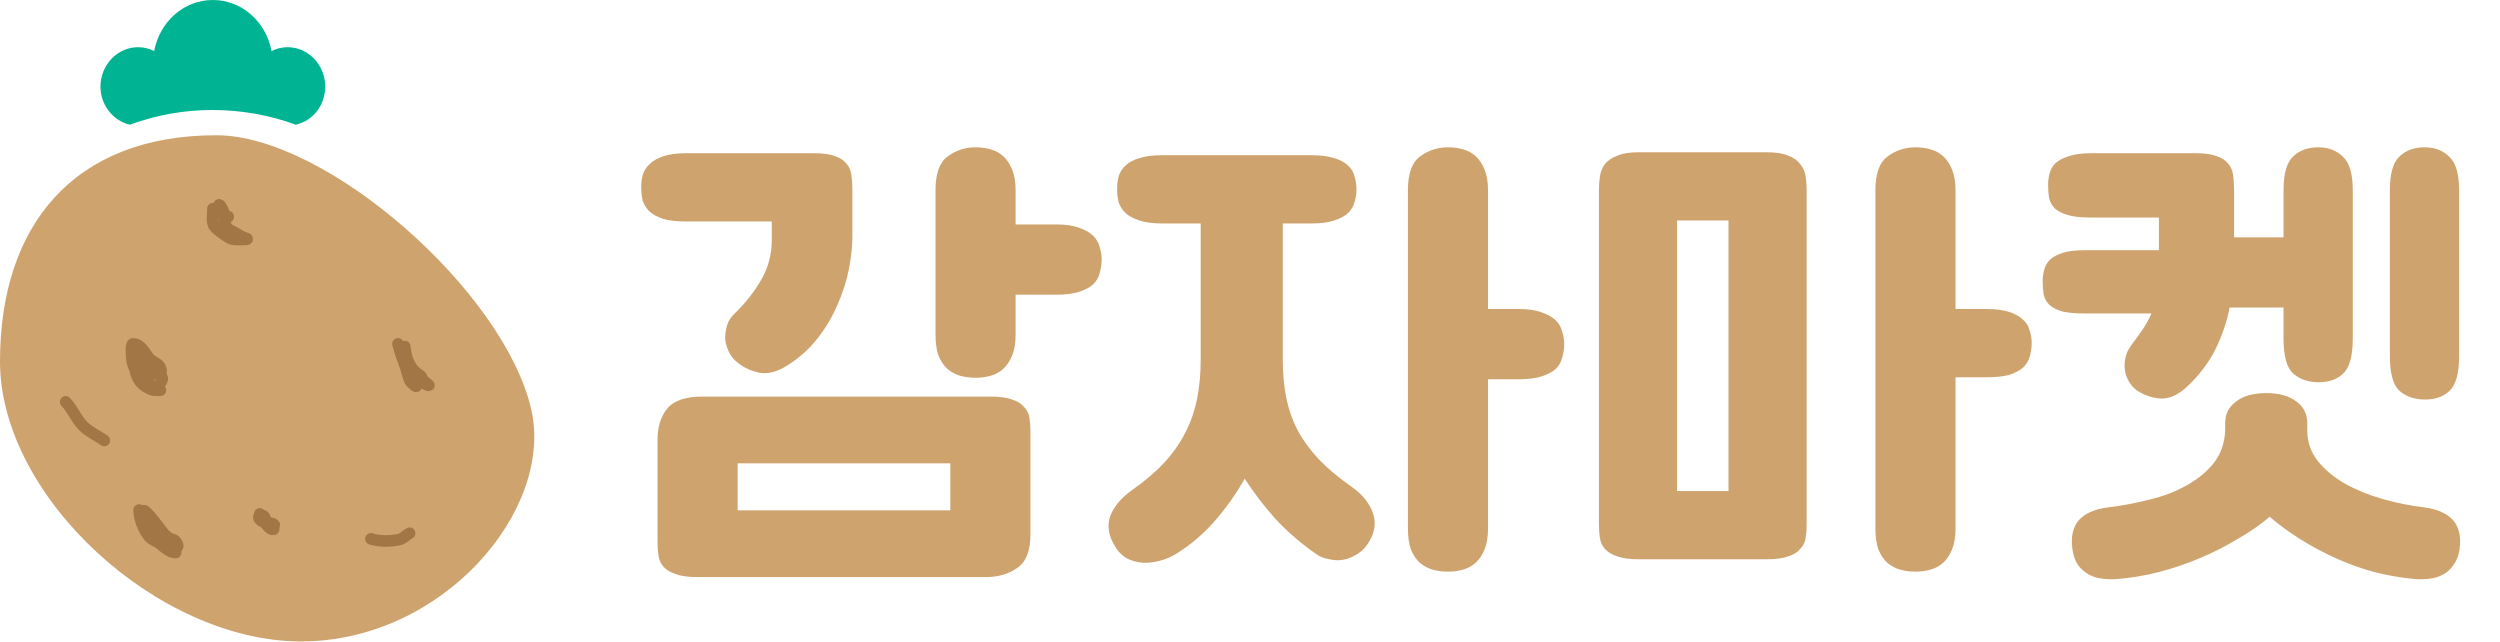
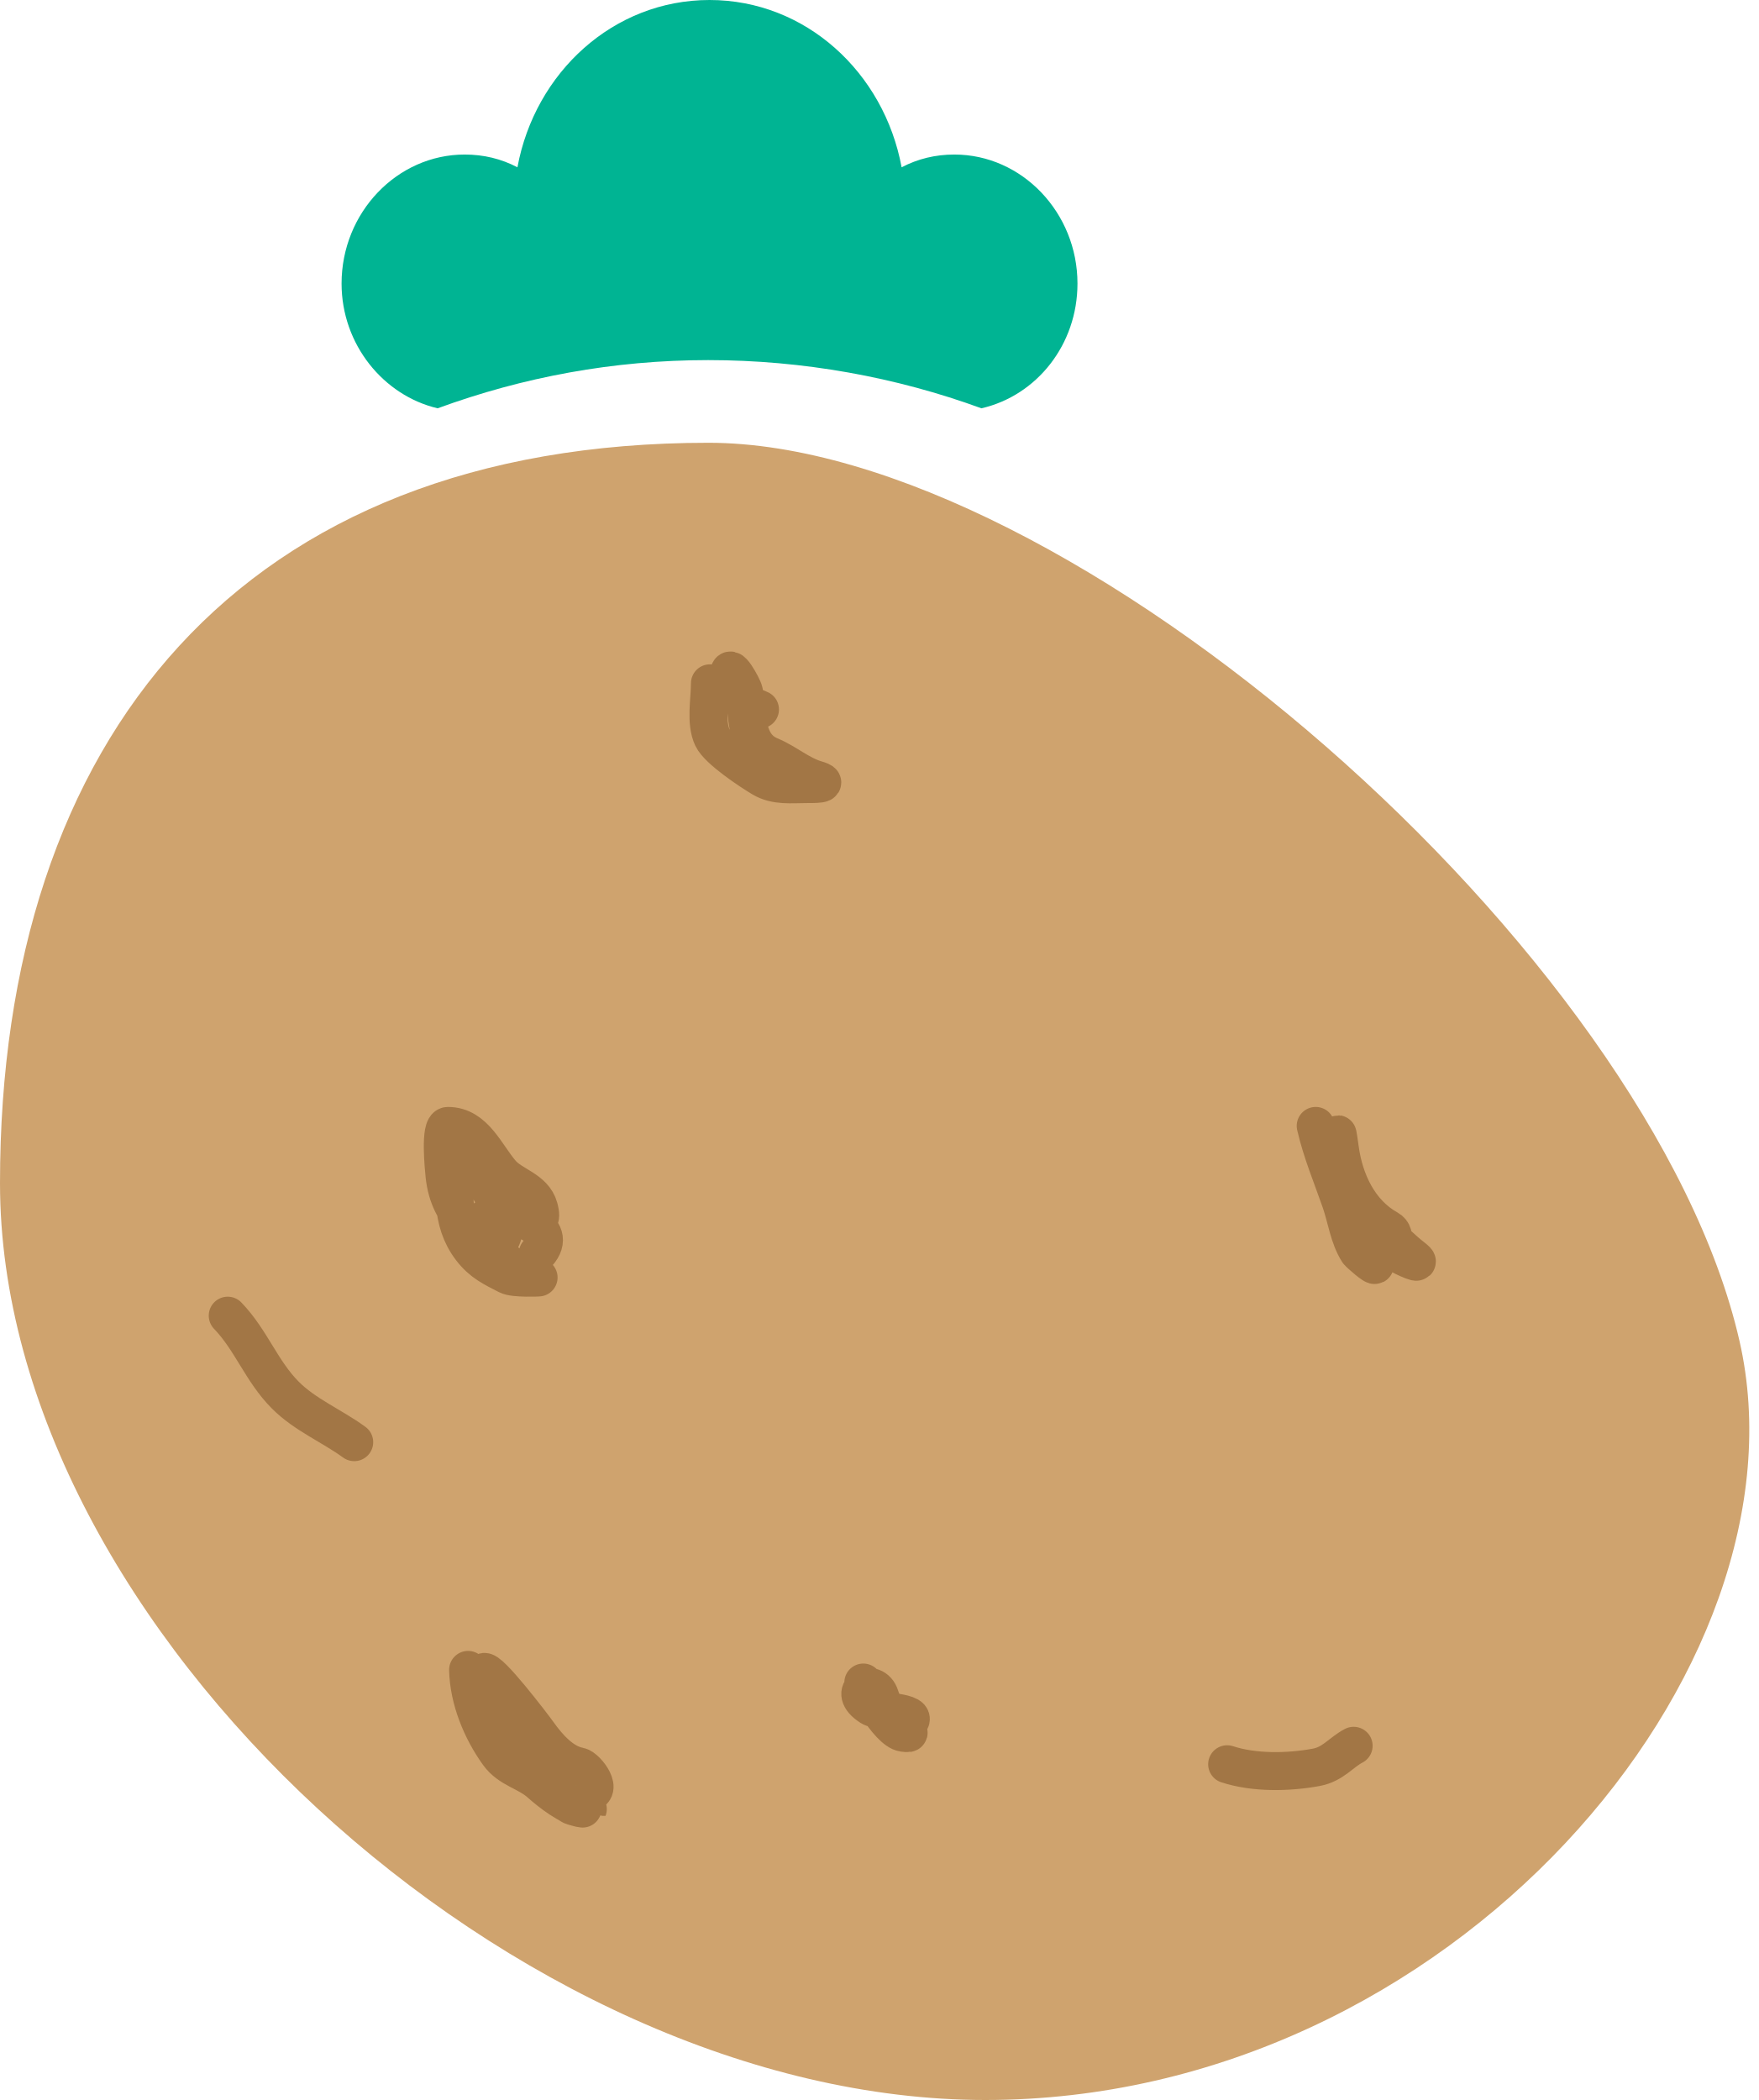
- <svg xmlns="http://www.w3.org/2000/svg" width="647" height="166" viewBox="0 0 647 166" fill="none">
-   <path d="M180.536 149.352C178.147 149.352 176.269 149.096 174.904 148.584C173.539 148.157 172.472 147.517 171.704 146.664C171.021 145.896 170.595 144.957 170.424 143.848C170.253 142.824 170.168 141.672 170.168 140.392V113.768C170.168 110.525 170.979 107.88 172.6 105.832C174.307 103.699 177.379 102.632 181.816 102.632H256.312C258.701 102.632 260.579 102.888 261.944 103.4C263.309 103.827 264.333 104.467 265.016 105.32C265.784 106.088 266.253 107.027 266.424 108.136C266.595 109.16 266.68 110.312 266.68 111.592V138.216C266.68 142.483 265.571 145.384 263.352 146.92C261.133 148.541 258.36 149.352 255.032 149.352H180.536ZM210.744 39.656C213.048 39.656 214.84 39.912 216.12 40.424C217.4 40.851 218.381 41.491 219.064 42.344C219.747 43.112 220.173 44.093 220.344 45.288C220.515 46.483 220.6 47.848 220.6 49.384V61.16C220.6 63.72 220.301 66.536 219.704 69.608C219.107 72.68 218.125 75.752 216.76 78.824C215.48 81.896 213.731 84.84 211.512 87.656C209.379 90.387 206.733 92.733 203.576 94.696C201.101 96.232 198.797 96.829 196.664 96.488C194.531 96.061 192.696 95.251 191.16 94.056C190.221 93.373 189.453 92.52 188.856 91.496C188.259 90.387 187.875 89.235 187.704 88.04C187.619 86.845 187.747 85.651 188.088 84.456C188.429 83.176 189.112 82.067 190.136 81.128C192.867 78.483 195.128 75.624 196.92 72.552C198.797 69.395 199.736 65.896 199.736 62.056V57.32H177.592C175.203 57.32 173.24 57.107 171.704 56.68C170.168 56.168 168.973 55.528 168.12 54.76C167.267 53.907 166.669 52.968 166.328 51.944C166.072 50.835 165.944 49.64 165.944 48.36C165.944 47.336 166.072 46.312 166.328 45.288C166.669 44.179 167.267 43.24 168.12 42.472C168.973 41.619 170.168 40.936 171.704 40.424C173.24 39.912 175.203 39.656 177.592 39.656H210.744ZM242.104 49.256C242.104 44.989 243.128 42.088 245.176 40.552C247.309 38.931 249.741 38.12 252.472 38.12C253.837 38.12 255.117 38.291 256.312 38.632C257.592 38.973 258.701 39.571 259.64 40.424C260.579 41.277 261.347 42.429 261.944 43.88C262.541 45.331 262.84 47.123 262.84 49.256V58.088H273.464C275.853 58.088 277.816 58.387 279.352 58.984C280.888 59.496 282.083 60.179 282.936 61.032C283.789 61.885 284.344 62.867 284.6 63.976C284.941 65 285.112 66.024 285.112 67.048C285.112 68.328 284.941 69.523 284.6 70.632C284.344 71.741 283.789 72.723 282.936 73.576C282.083 74.344 280.888 74.984 279.352 75.496C277.816 76.008 275.853 76.264 273.464 76.264H262.84V86.504C262.84 88.723 262.541 90.557 261.944 92.008C261.347 93.459 260.579 94.611 259.64 95.464C258.701 96.317 257.592 96.915 256.312 97.256C255.117 97.597 253.837 97.768 252.472 97.768C251.107 97.768 249.784 97.597 248.504 97.256C247.309 96.915 246.2 96.317 245.176 95.464C244.237 94.611 243.469 93.459 242.872 92.008C242.36 90.557 242.104 88.723 242.104 86.504V49.256ZM190.904 119.912V132.072H245.944V119.912H190.904ZM289.105 49.128C289.105 47.848 289.233 46.696 289.489 45.672C289.83 44.563 290.428 43.624 291.281 42.856C292.134 42.003 293.329 41.363 294.865 40.936C296.401 40.424 298.364 40.168 300.753 40.168H339.409C341.798 40.168 343.761 40.424 345.297 40.936C346.833 41.363 348.028 42.003 348.881 42.856C349.734 43.624 350.289 44.563 350.545 45.672C350.886 46.696 351.057 47.848 351.057 49.128C351.057 50.152 350.886 51.219 350.545 52.328C350.289 53.352 349.734 54.291 348.881 55.144C348.028 55.912 346.833 56.552 345.297 57.064C343.761 57.576 341.798 57.832 339.409 57.832H331.985V93.032C331.985 96.616 332.284 99.901 332.881 102.888C333.478 105.875 334.46 108.691 335.825 111.336C337.19 113.896 339.025 116.413 341.329 118.888C343.633 121.277 346.492 123.667 349.905 126.056C352.636 128.019 354.428 130.237 355.281 132.712C356.22 135.187 355.836 137.789 354.129 140.52C353.19 141.971 352.038 143.037 350.673 143.72C349.393 144.488 347.985 144.915 346.449 145C345.51 145 344.529 144.872 343.505 144.616C342.481 144.445 341.5 144.019 340.561 143.336C336.636 140.605 333.137 137.576 330.065 134.248C327.078 130.92 324.433 127.464 322.129 123.88C319.91 127.805 317.35 131.432 314.449 134.76C311.548 138.088 308.262 140.904 304.593 143.208C302.289 144.659 299.729 145.469 296.913 145.64C295.462 145.725 293.969 145.469 292.433 144.872C290.897 144.275 289.617 143.123 288.593 141.416C286.886 138.685 286.46 136.083 287.313 133.608C288.252 131.133 290.086 128.915 292.817 126.952C296.23 124.563 299.089 122.131 301.393 119.656C303.697 117.096 305.532 114.451 306.897 111.72C308.262 108.989 309.244 106.088 309.841 103.016C310.438 99.944 310.737 96.616 310.737 93.032V57.832H300.753C298.364 57.832 296.401 57.576 294.865 57.064C293.329 56.552 292.134 55.912 291.281 55.144C290.428 54.291 289.83 53.352 289.489 52.328C289.233 51.219 289.105 50.152 289.105 49.128ZM364.369 49.256C364.369 44.989 365.393 42.088 367.441 40.552C369.574 38.931 372.006 38.12 374.737 38.12C376.102 38.12 377.382 38.291 378.577 38.632C379.857 38.973 380.966 39.571 381.905 40.424C382.844 41.277 383.612 42.429 384.209 43.88C384.806 45.331 385.105 47.123 385.105 49.256V79.976H393.169C395.558 79.976 397.521 80.275 399.057 80.872C400.593 81.384 401.788 82.067 402.641 82.92C403.494 83.773 404.049 84.755 404.305 85.864C404.646 86.888 404.817 87.912 404.817 88.936C404.817 90.216 404.646 91.411 404.305 92.52C404.049 93.629 403.494 94.611 402.641 95.464C401.788 96.232 400.593 96.872 399.057 97.384C397.521 97.896 395.558 98.152 393.169 98.152H385.105V136.68C385.105 138.899 384.806 140.733 384.209 142.184C383.612 143.635 382.844 144.787 381.905 145.64C380.966 146.493 379.857 147.091 378.577 147.432C377.382 147.773 376.102 147.944 374.737 147.944C373.372 147.944 372.049 147.773 370.769 147.432C369.574 147.091 368.465 146.493 367.441 145.64C366.502 144.787 365.734 143.635 365.137 142.184C364.625 140.733 364.369 138.899 364.369 136.68V49.256ZM457.194 39.4C459.583 39.4 461.461 39.699 462.826 40.296C464.191 40.808 465.215 41.533 465.898 42.472C466.666 43.411 467.135 44.477 467.306 45.672C467.477 46.781 467.562 47.976 467.562 49.256V135.784C467.562 137.064 467.477 138.216 467.306 139.24C467.135 140.349 466.666 141.288 465.898 142.056C465.215 142.909 464.191 143.549 462.826 143.976C461.461 144.488 459.583 144.744 457.194 144.744H424.17C421.781 144.744 419.903 144.488 418.538 143.976C417.173 143.549 416.106 142.909 415.338 142.056C414.655 141.288 414.229 140.349 414.058 139.24C413.887 138.216 413.802 137.064 413.802 135.784V49.256C413.802 47.976 413.887 46.781 414.058 45.672C414.229 44.477 414.655 43.411 415.338 42.472C416.106 41.533 417.173 40.808 418.538 40.296C419.903 39.699 421.781 39.4 424.17 39.4H457.194ZM485.354 49.256C485.354 44.989 486.378 42.088 488.426 40.552C490.559 38.931 492.991 38.12 495.722 38.12C497.087 38.12 498.367 38.291 499.562 38.632C500.842 38.973 501.951 39.571 502.89 40.424C503.829 41.277 504.597 42.429 505.194 43.88C505.791 45.331 506.09 47.123 506.09 49.256V79.976H514.154C516.543 79.976 518.506 80.232 520.042 80.744C521.578 81.256 522.773 81.939 523.626 82.792C524.479 83.56 525.034 84.499 525.29 85.608C525.631 86.632 525.802 87.656 525.802 88.68C525.802 89.96 525.631 91.155 525.29 92.264C525.034 93.288 524.479 94.227 523.626 95.08C522.773 95.848 521.578 96.488 520.042 97C518.506 97.427 516.543 97.64 514.154 97.64H506.09V136.68C506.09 138.899 505.791 140.733 505.194 142.184C504.597 143.635 503.829 144.787 502.89 145.64C501.951 146.493 500.842 147.091 499.562 147.432C498.367 147.773 497.087 147.944 495.722 147.944C494.357 147.944 493.034 147.773 491.754 147.432C490.559 147.091 489.45 146.493 488.426 145.64C487.487 144.787 486.719 143.635 486.122 142.184C485.61 140.733 485.354 138.899 485.354 136.68V49.256ZM447.338 57.064H434.026V127.08H447.338V57.064ZM568.323 39.656C570.627 39.656 572.419 39.912 573.699 40.424C574.979 40.851 575.96 41.491 576.643 42.344C577.326 43.112 577.752 44.093 577.923 45.288C578.094 46.483 578.179 47.848 578.179 49.384V61.416H590.979V49.256C590.979 44.989 591.79 42.088 593.411 40.552C595.032 38.931 597.208 38.12 599.939 38.12C602.584 38.12 604.718 38.931 606.339 40.552C608.046 42.088 608.899 44.989 608.899 49.256V87.656C608.899 92.093 608.088 95.08 606.467 96.616C604.931 98.152 602.798 98.92 600.067 98.92C597.336 98.92 595.118 98.152 593.411 96.616C591.79 95.08 590.979 92.093 590.979 87.656V79.592H577.027C576.344 83.176 575.15 86.717 573.443 90.216C571.736 93.715 569.262 97 566.019 100.072C563.886 102.035 561.795 103.059 559.747 103.144C557.784 103.144 555.864 102.632 553.987 101.608C552.963 101.096 552.11 100.371 551.427 99.432C550.744 98.493 550.275 97.469 550.019 96.36C549.763 95.165 549.763 93.971 550.019 92.776C550.275 91.496 550.83 90.301 551.683 89.192C552.792 87.741 553.774 86.376 554.627 85.096C555.48 83.816 556.206 82.493 556.803 81.128H539.523C537.134 81.128 535.214 80.957 533.763 80.616C532.312 80.189 531.203 79.635 530.435 78.952C529.667 78.184 529.155 77.288 528.899 76.264C528.728 75.24 528.643 74.088 528.643 72.808C528.643 71.784 528.771 70.803 529.027 69.864C529.283 68.84 529.795 67.944 530.563 67.176C531.416 66.408 532.568 65.811 534.019 65.384C535.47 64.957 537.39 64.744 539.779 64.744H558.723V56.296H540.931C538.542 56.296 536.622 56.083 535.171 55.656C533.72 55.229 532.611 54.675 531.843 53.992C531.075 53.224 530.563 52.328 530.307 51.304C530.136 50.28 530.051 49.128 530.051 47.848C530.051 46.824 530.179 45.843 530.435 44.904C530.691 43.88 531.203 42.984 531.971 42.216C532.824 41.448 533.976 40.851 535.427 40.424C536.878 39.912 538.798 39.656 541.187 39.656H568.323ZM597.123 111.336C597.123 114.323 598.019 116.968 599.811 119.272C601.688 121.576 604.035 123.539 606.851 125.16C609.752 126.781 612.995 128.104 616.579 129.128C620.163 130.152 623.747 130.877 627.331 131.304C630.659 131.731 633.134 132.797 634.755 134.504C636.376 136.296 636.974 138.813 636.547 142.056C636.291 143.763 635.779 145.128 635.011 146.152C634.328 147.176 633.475 147.987 632.451 148.584C631.427 149.181 630.275 149.565 628.995 149.736C627.715 149.907 626.435 149.949 625.155 149.864C617.987 149.267 611.118 147.475 604.547 144.488C597.976 141.501 592.259 137.917 587.395 133.736C585.006 135.784 582.232 137.704 579.075 139.496C576.003 141.373 572.718 143.037 569.219 144.488C565.806 145.939 562.264 147.133 558.595 148.072C554.926 149.011 551.299 149.608 547.715 149.864C546.435 149.949 545.155 149.907 543.875 149.736C542.595 149.565 541.443 149.181 540.419 148.584C539.395 147.987 538.499 147.176 537.731 146.152C537.048 145.128 536.579 143.763 536.323 142.056C535.896 138.813 536.494 136.296 538.115 134.504C539.736 132.797 542.211 131.731 545.539 131.304C549.208 130.877 552.835 130.195 556.419 129.256C560.003 128.403 563.203 127.165 566.019 125.544C568.92 123.923 571.267 121.96 573.059 119.656C574.851 117.267 575.79 114.451 575.875 111.208V109.544C575.875 107.155 576.814 105.277 578.691 103.912C580.568 102.461 583.171 101.736 586.499 101.736C589.827 101.736 592.43 102.461 594.307 103.912C596.184 105.277 597.123 107.155 597.123 109.544V111.336ZM618.499 49.256C618.499 44.989 619.31 42.088 620.931 40.552C622.552 38.931 624.728 38.12 627.459 38.12C630.104 38.12 632.238 38.931 633.859 40.552C635.566 42.088 636.419 44.989 636.419 49.256V92.136C636.419 96.573 635.608 99.56 633.987 101.096C632.451 102.632 630.318 103.4 627.587 103.4C624.856 103.4 622.638 102.632 620.931 101.096C619.31 99.56 618.499 96.573 618.499 92.136V49.256Z" fill="#CFA36E" />
-   <path d="M76.578 32.276C80.962 31.267 84.17 27.233 84.17 22.414C84.17 16.81 79.786 12.216 74.439 12.216C72.943 12.216 71.553 12.552 70.269 13.224C68.879 5.716 62.677 0 55.085 0C47.493 0 41.291 5.716 39.901 13.224C38.618 12.552 37.228 12.216 35.731 12.216C30.384 12.216 26 16.81 26 22.414C26 27.233 29.315 31.267 33.592 32.276C40.329 29.81 47.493 28.465 54.978 28.465C62.463 28.465 69.841 29.81 76.578 32.276Z" fill="#00B493" />
+ <svg xmlns="http://www.w3.org/2000/svg" width="139" height="166" viewBox="0 0 139 166" fill="none">
+   <path d="M77.578 32.276C81.962 31.267 85.17 27.233 85.17 22.414C85.17 16.81 80.786 12.216 75.439 12.216C73.943 12.216 72.553 12.552 71.269 13.224C69.879 5.716 63.677 0 56.085 0C48.493 0 42.291 5.716 40.901 13.224C39.618 12.552 38.228 12.216 36.731 12.216C31.384 12.216 27 16.81 27 22.414C27 27.233 30.315 31.267 34.592 32.276C41.329 29.81 48.493 28.465 55.978 28.465C63.463 28.465 70.841 29.81 77.578 32.276Z" fill="#00B493" />
  <path d="M137.5 106C143.407 131.857 114.763 166 77.885 166C41.006 166 0 128.749 0 93.526C0 58.302 19.122 35 56 35C84.5 35 130.5 75.357 137.5 106Z" fill="#CFA36E" />
-   <path d="M55.117 54.014C55.117 55.327 54.749 57.114 55.319 58.309C55.784 59.281 58.323 60.959 59.243 61.506C60.32 62.146 61.534 61.981 62.743 61.981C63.23 61.981 64.787 61.997 63.505 61.62C62.225 61.244 61.138 60.272 59.886 59.752C58.122 59.019 58.094 57.13 57.924 55.516M57.924 55.516C57.893 55.222 57.857 54.937 57.805 54.67C57.737 54.317 56.494 52.047 56.656 53.457C56.776 54.504 57.234 55.082 57.924 55.516ZM57.924 55.516C58.257 55.726 58.645 55.901 59.074 56.08M34.933 91.178C34.933 92.716 34.812 94.2 35.003 95.597M35.003 95.597C35.153 96.689 35.495 97.727 36.235 98.698C37.091 99.821 37.966 100.208 39.124 100.806C39.662 101.084 41.696 100.982 41.569 100.982C40.414 100.982 39.653 100.421 38.807 99.559C37.439 98.166 35.936 97.155 35.003 95.597ZM35.003 95.597C34.564 94.863 34.252 94.008 34.139 92.935C34.084 92.409 33.735 89 34.409 89C36.533 89 37.406 91.33 38.648 92.76C39.493 93.733 41.198 94.017 41.6 95.465C42.173 97.526 40.13 95.97 39.426 95.623C38.928 95.378 38.505 95.066 38.165 94.683M38.165 94.683C37.864 94.344 37.627 93.951 37.461 93.502M38.165 94.683C37.935 94.224 37.68 93.812 37.461 93.502M38.165 94.683C38.363 95.079 38.542 95.51 38.663 95.942M37.461 93.502C37.348 93.199 37.267 92.869 37.219 92.514C37.192 92.311 36.81 91.937 36.679 92.268C36.587 92.502 37.264 93.233 37.394 93.41C37.416 93.439 37.438 93.471 37.461 93.502ZM38.663 95.942C38.867 96.667 38.907 97.394 38.6 97.96C38.479 98.183 37.749 96.744 37.695 96.625C37.419 96.013 37.713 95.939 38.235 95.922C38.358 95.918 38.503 95.925 38.663 95.942ZM38.663 95.942C40.21 96.106 43.175 97.237 41.505 99.084M103 89C103.485 91.098 104.284 92.975 104.985 94.995C105.421 96.251 105.623 97.816 106.354 98.947C106.432 99.067 107.717 100.201 107.688 99.969C107.624 99.456 106.795 98.777 106.508 98.3C105.241 96.198 105.402 94.237 105.002 91.93C104.819 90.876 104.536 88.076 104.916 90.84C105.26 93.336 106.425 95.867 108.715 97.141C109.102 97.357 109.135 97.692 109.131 98.037M109.131 98.037C109.127 98.448 109.071 98.872 109.502 99.117C109.83 99.304 111.765 100.241 110.665 99.39C110.108 98.958 109.617 98.492 109.131 98.037ZM109.131 98.037C108.302 97.261 107.488 96.521 106.388 96.051M96 139.459C98.121 140.154 100.816 140.116 103.049 139.702C104.376 139.456 105 138.519 106 138M36 132C36.056 134.345 37.053 136.761 38.396 138.632C39.268 139.847 40.63 140.009 41.706 140.967C42.232 141.434 43.084 142.128 43.906 142.564M43.906 142.564C44.118 142.677 44.328 142.772 44.53 142.842M43.906 142.564C44.013 142.639 44.123 142.706 44.235 142.76C44.289 142.787 44.398 142.815 44.53 142.842M43.906 142.564C43.307 142.143 42.778 141.448 42.222 141.001C40.243 139.41 40.437 137.443 38.995 135.536C38.582 134.991 36.476 133.146 37.231 132.186C37.57 131.756 41.131 136.433 41.54 137.008C42.348 138.142 43.455 139.385 44.784 139.63C45.375 139.74 46.891 141.745 45.283 141.745M44.53 142.842C44.712 142.905 44.887 142.948 45.05 142.964C46.011 143.057 45.075 142.955 44.53 142.842ZM17 104C18.867 105.943 19.662 108.384 21.559 110.286C23.111 111.842 25.241 112.718 27 114M67.241 133C67.229 133.002 67.295 133.146 67.419 133.379M67.419 133.379C67.636 133.791 68.031 134.478 68.489 135.142M67.419 133.379C67.807 133.257 68.356 133.428 68.562 134.086C68.699 134.523 68.909 134.906 69.166 135.263M67.419 133.379C66.913 133.539 66.678 134.194 67.818 134.918C67.965 135.011 68.205 135.082 68.489 135.142M68.489 135.142C69.107 136.04 69.84 136.895 70.405 136.971C71.194 137.077 70.682 136.882 70.387 136.598C69.934 136.16 69.507 135.735 69.166 135.263M68.489 135.142C68.697 135.187 68.929 135.225 69.166 135.263M69.166 135.263C70.368 135.452 71.685 135.612 70.592 136.36" stroke="#A27645" stroke-width="3" stroke-linecap="round" />
+   <path d="M56.117 54.014C56.117 55.327 55.749 57.114 56.319 58.309C56.784 59.281 59.323 60.959 60.243 61.506C61.32 62.146 62.534 61.981 63.743 61.981C64.23 61.981 65.787 61.997 64.504 61.62C63.225 61.244 62.138 60.272 60.886 59.752C58.801 58.886 59.141 56.405 58.805 54.67C58.737 54.317 57.494 52.047 57.656 53.457C57.834 55.01 58.758 55.533 60.074 56.08" stroke="#A27645" stroke-width="3" stroke-linecap="round" />
+   <path d="M35.933 91.178C35.933 93.918 35.547 96.485 37.235 98.698C38.091 99.821 38.966 100.208 40.124 100.806C40.662 101.084 42.696 100.982 42.569 100.982C41.414 100.982 40.653 100.421 39.807 99.559C37.795 97.511 35.491 96.288 35.139 92.935C35.084 92.409 34.735 89 35.409 89C37.533 89 38.406 91.33 39.648 92.76C40.493 93.733 42.198 94.017 42.6 95.465C43.173 97.526 41.13 95.97 40.426 95.623C39.189 95.015 38.416 93.988 38.219 92.514C38.192 92.311 37.81 91.937 37.679 92.268C37.587 92.502 38.264 93.233 38.394 93.41C39.115 94.392 40.324 96.625 39.6 97.96C39.479 98.183 38.749 96.744 38.695 96.625C38.419 96.013 38.713 95.939 39.235 95.922C40.548 95.879 44.347 97.046 42.505 99.084" stroke="#A27645" stroke-width="3" stroke-linecap="round" />
+   <path d="M104 89C104.485 91.098 105.284 92.975 105.985 94.995C106.421 96.251 106.623 97.816 107.354 98.947C107.432 99.067 108.717 100.201 108.688 99.969C108.624 99.456 107.795 98.777 107.508 98.3C106.241 96.198 106.402 94.237 106.002 91.93C105.819 90.876 105.536 88.076 105.916 90.84C106.26 93.336 107.425 95.867 109.715 97.141C110.564 97.614 109.709 98.666 110.502 99.117C110.83 99.304 112.765 100.241 111.665 99.39C110.158 98.223 109.133 96.796 107.388 96.051" stroke="#A27645" stroke-width="3" stroke-linecap="round" />
+   <path d="M97 139.459C99.121 140.154 101.816 140.116 104.049 139.702C105.376 139.456 106 138.519 107 138" stroke="#A27645" stroke-width="3" stroke-linecap="round" />
+   <path d="M37 132C37.056 134.345 38.053 136.761 39.396 138.632C40.268 139.847 41.63 140.009 42.706 140.967C43.489 141.664 44.998 142.862 46.05 142.964C47.244 143.079 45.512 142.895 45.235 142.76C44.496 142.401 43.877 141.528 43.222 141.001C41.243 139.41 41.437 137.443 39.995 135.536C39.582 134.991 37.476 133.146 38.231 132.186C38.57 131.756 42.131 136.433 42.54 137.008C43.348 138.142 44.455 139.385 45.784 139.63C46.375 139.74 47.891 141.745 46.283 141.745" stroke="#A27645" stroke-width="3" stroke-linecap="round" />
+   <path d="M18 104C19.867 105.943 20.662 108.384 22.559 110.286C24.111 111.842 26.241 112.718 28 114" stroke="#A27645" stroke-width="3" stroke-linecap="round" />
+   <path d="M68.241 133C68.181 133.008 70.184 136.807 71.405 136.971C72.194 137.077 71.682 136.882 71.387 136.598C70.592 135.831 69.881 135.103 69.562 134.086C69.088 132.572 66.802 133.637 68.818 134.918C69.624 135.43 73.193 135.265 71.592 136.36" stroke="#A27645" stroke-width="3" stroke-linecap="round" />
</svg>
